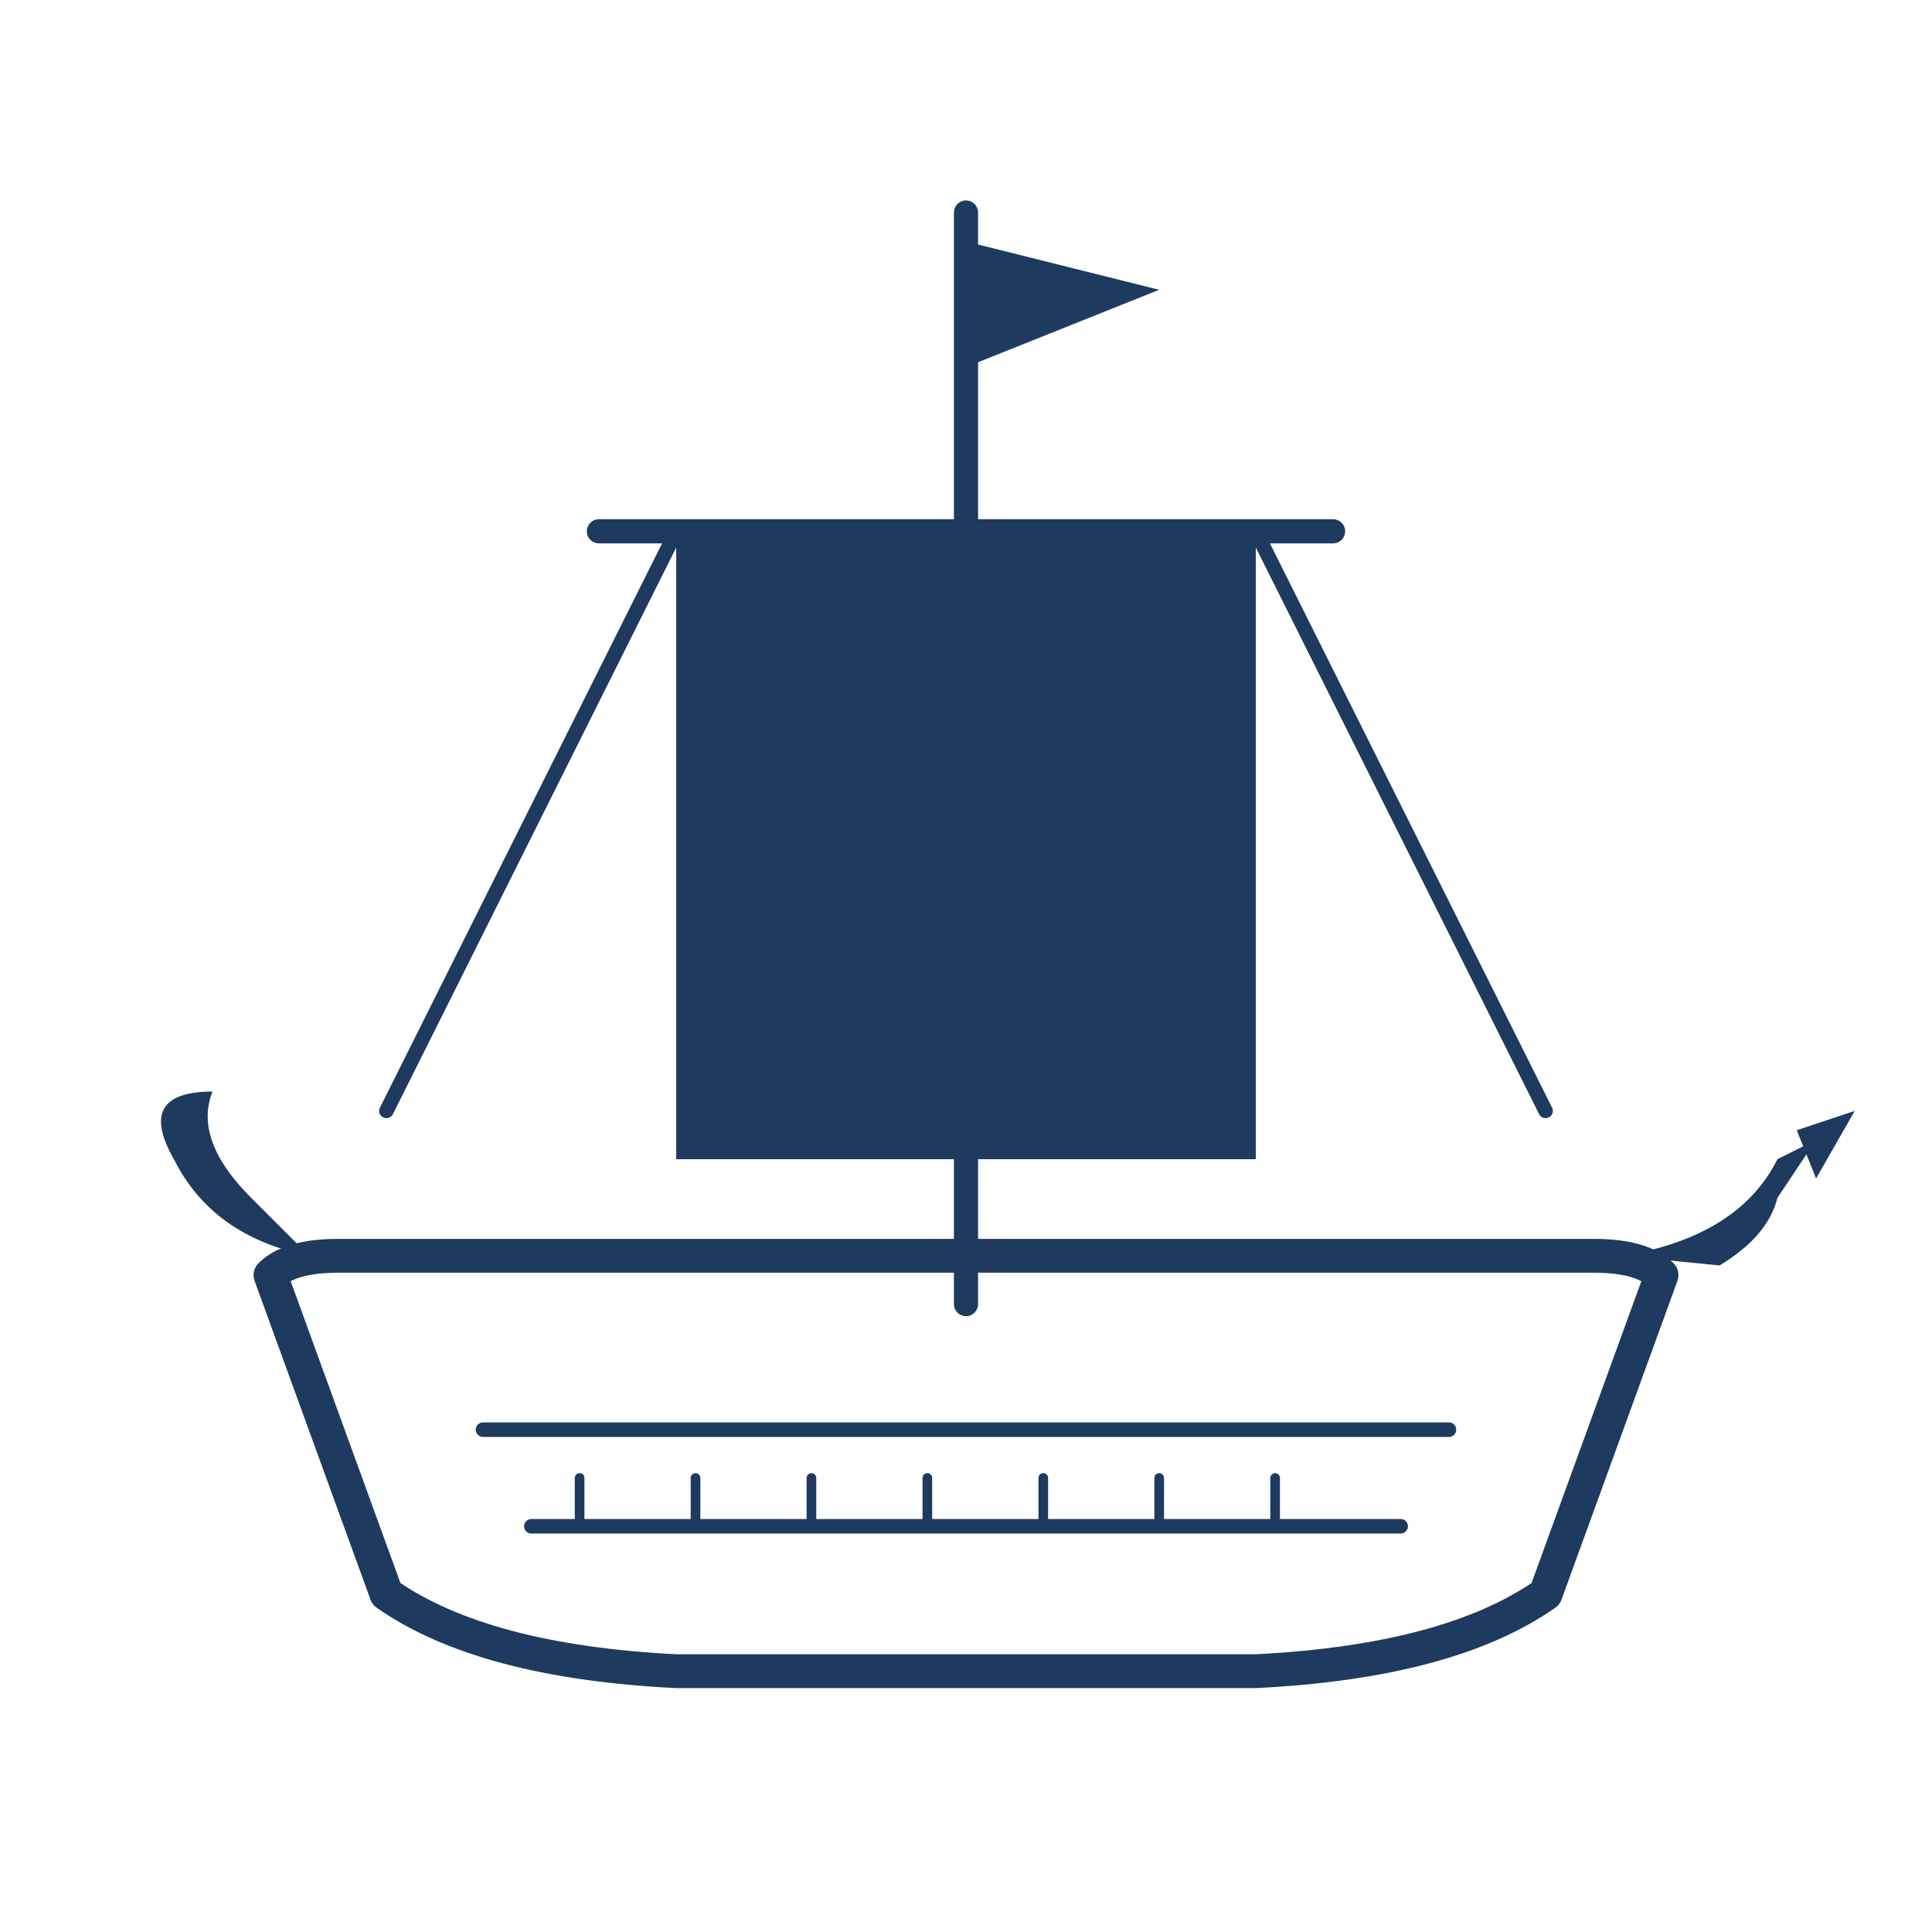
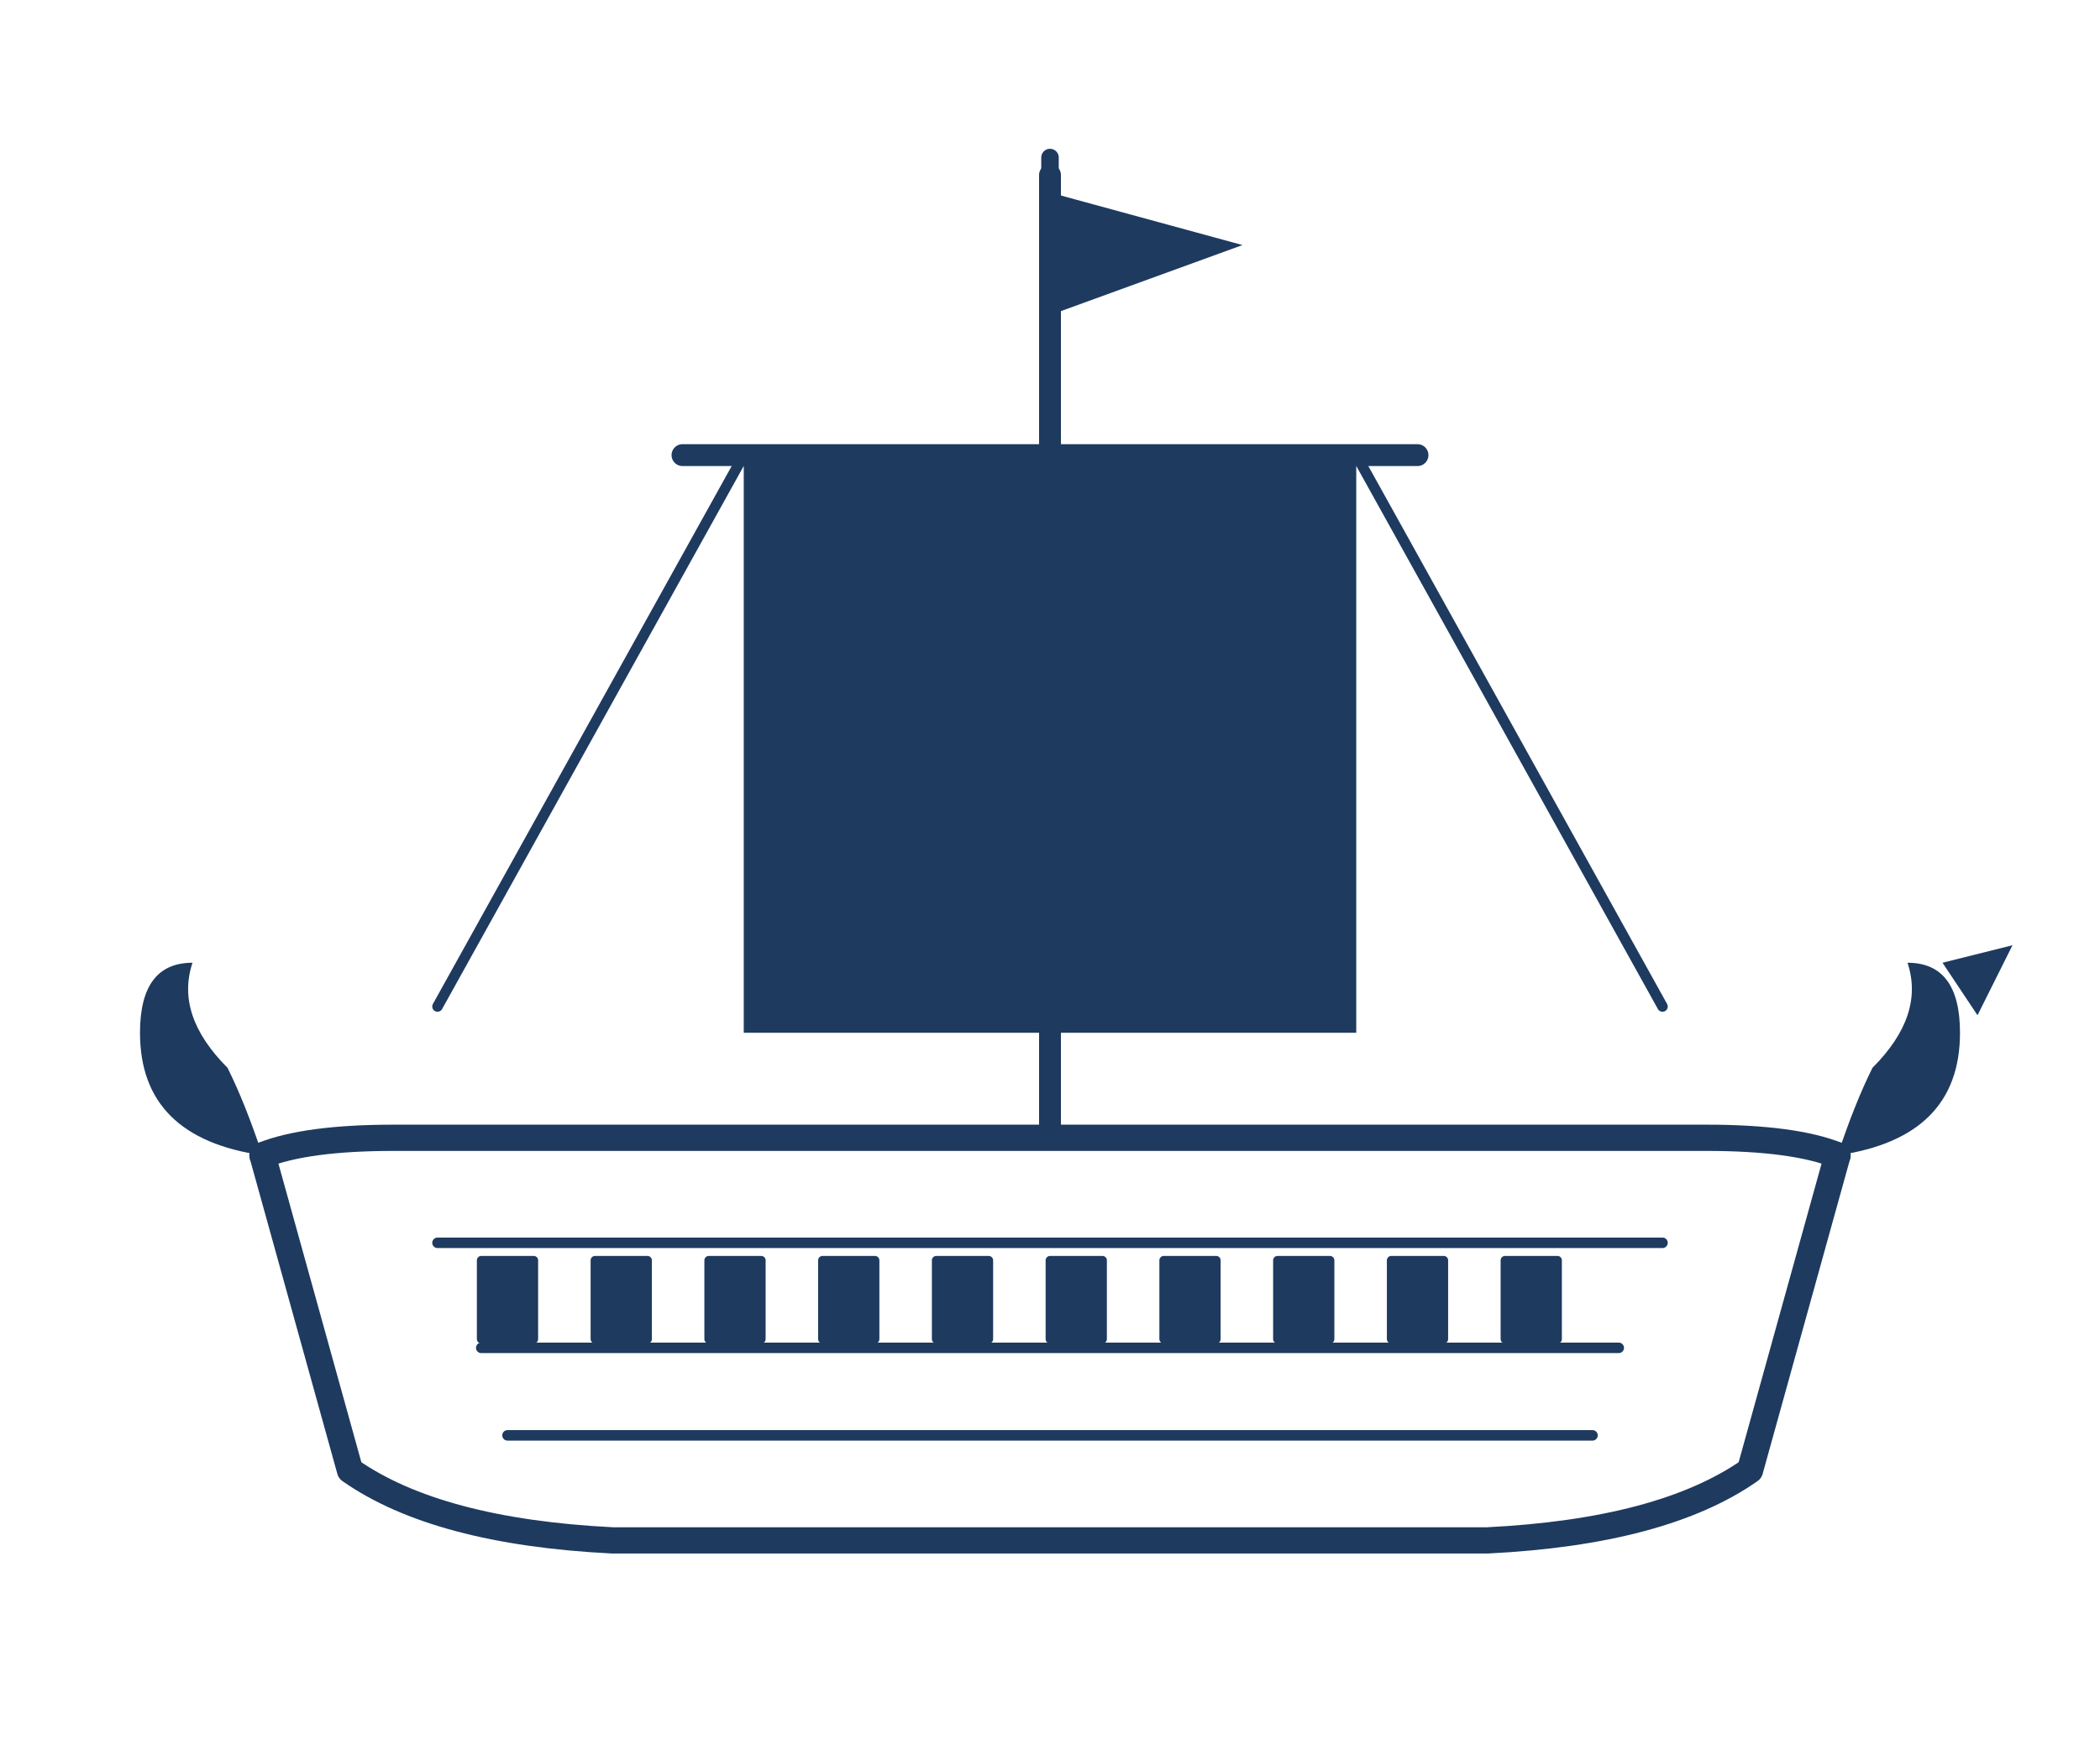
- <svg xmlns="http://www.w3.org/2000/svg" viewBox="0 0 200 200" fill="none" stroke="#1e3a5f" stroke-width="3.5" stroke-linecap="round" stroke-linejoin="round">
-   <path d="M100 25 L120 30 L100 38 Z" fill="#1e3a5f" stroke="none" />
-   <line x1="100" y1="22" x2="100" y2="135" stroke-width="2.5" />
-   <line x1="62" y1="55" x2="138" y2="55" stroke-width="2.5" />
-   <path d="M70 55 L130 55 L130 120 L70 120 Z" fill="#1e3a5f" stroke="none" />
-   <line x1="70" y1="55" x2="40" y2="115" stroke-width="1.5" />
-   <line x1="130" y1="55" x2="160" y2="115" stroke-width="1.5" />
-   <path d="M28 132 Q30 130 35 130 L165 130 Q170 130 172 132 L160 165 Q150 172 130 173 L70 173 Q50 172 40 165 Z" fill="none" stroke-width="3.5" />
-   <line x1="50" y1="148" x2="150" y2="148" stroke-width="1.5" />
-   <line x1="55" y1="158" x2="145" y2="158" stroke-width="1.5" />
+ <svg xmlns="http://www.w3.org/2000/svg" viewBox="0 0 240 200" fill="none" stroke="#1e3a5f" stroke-width="3" stroke-linecap="round" stroke-linejoin="round">
+   <line x1="120" y1="20" x2="120" y2="130" stroke-width="2.5" />
+   <path d="M120 22 L142 28 L120 36 Z" fill="#1e3a5f" stroke="none" />
+   <line x1="120" y1="18" x2="120" y2="22" stroke-width="2" />
+   <line x1="78" y1="52" x2="162" y2="52" stroke-width="2.5" />
+   <path d="M85 52 L155 52 L155 118 L85 118 Z" fill="#1e3a5f" stroke="none" />
+   <line x1="85" y1="52" x2="50" y2="115" stroke-width="1.2" />
+   <line x1="155" y1="52" x2="190" y2="115" stroke-width="1.2" />
+   <path d="M30 132 Q35 130 45 130 L195 130 Q205 130 210 132" stroke-width="3" />
+   <path d="M30 132 L40 168 Q50 175 70 176 L170 176 Q190 175 200 168 L210 132" stroke-width="3" />
+   <line x1="50" y1="142" x2="190" y2="142" stroke-width="1.2" />
+   <line x1="55" y1="154" x2="185" y2="154" stroke-width="1.2" />
+   <line x1="58" y1="164" x2="182" y2="164" stroke-width="1.2" />
  <g stroke-width="1">
-     <line x1="60" y1="153" x2="60" y2="158" />
-     <line x1="72" y1="153" x2="72" y2="158" />
-     <line x1="84" y1="153" x2="84" y2="158" />
-     <line x1="96" y1="153" x2="96" y2="158" />
-     <line x1="108" y1="153" x2="108" y2="158" />
-     <line x1="120" y1="153" x2="120" y2="158" />
-     <line x1="132" y1="153" x2="132" y2="158" />
+     <rect x="55" y="144" width="6" height="9" fill="#1e3a5f" />
+     <rect x="68" y="144" width="6" height="9" fill="#1e3a5f" />
+     <rect x="81" y="144" width="6" height="9" fill="#1e3a5f" />
+     <rect x="94" y="144" width="6" height="9" fill="#1e3a5f" />
+     <rect x="107" y="144" width="6" height="9" fill="#1e3a5f" />
+     <rect x="120" y="144" width="6" height="9" fill="#1e3a5f" />
+     <rect x="133" y="144" width="6" height="9" fill="#1e3a5f" />
+     <rect x="146" y="144" width="6" height="9" fill="#1e3a5f" />
+     <rect x="159" y="144" width="6" height="9" fill="#1e3a5f" />
+     <rect x="172" y="144" width="6" height="9" fill="#1e3a5f" />
  </g>
-   <path d="M168 130 Q180 128 184 120 L188 118 L184 124 Q183 128 178 131 Z" fill="#1e3a5f" stroke="none" />
-   <path d="M186 117 L192 115 L188 122 Z" fill="#1e3a5f" stroke="none" />
-   <path d="M32 130 Q22 128 18 120 Q14 113 22 113 Q20 118 26 124 Z" fill="#1e3a5f" stroke="none" />
+   <path d="M210 132 Q224 130 224 118 Q224 110 218 110 Q220 116 214 122 Q212 126 210 132 Z" fill="#1e3a5f" stroke="none" />
+   <path d="M222 110 L230 108 L226 116 Z" fill="#1e3a5f" stroke="none" />
+   <path d="M30 132 Q16 130 16 118 Q16 110 22 110 Q20 116 26 122 Q28 126 30 132 Z" fill="#1e3a5f" stroke="none" />
</svg>
